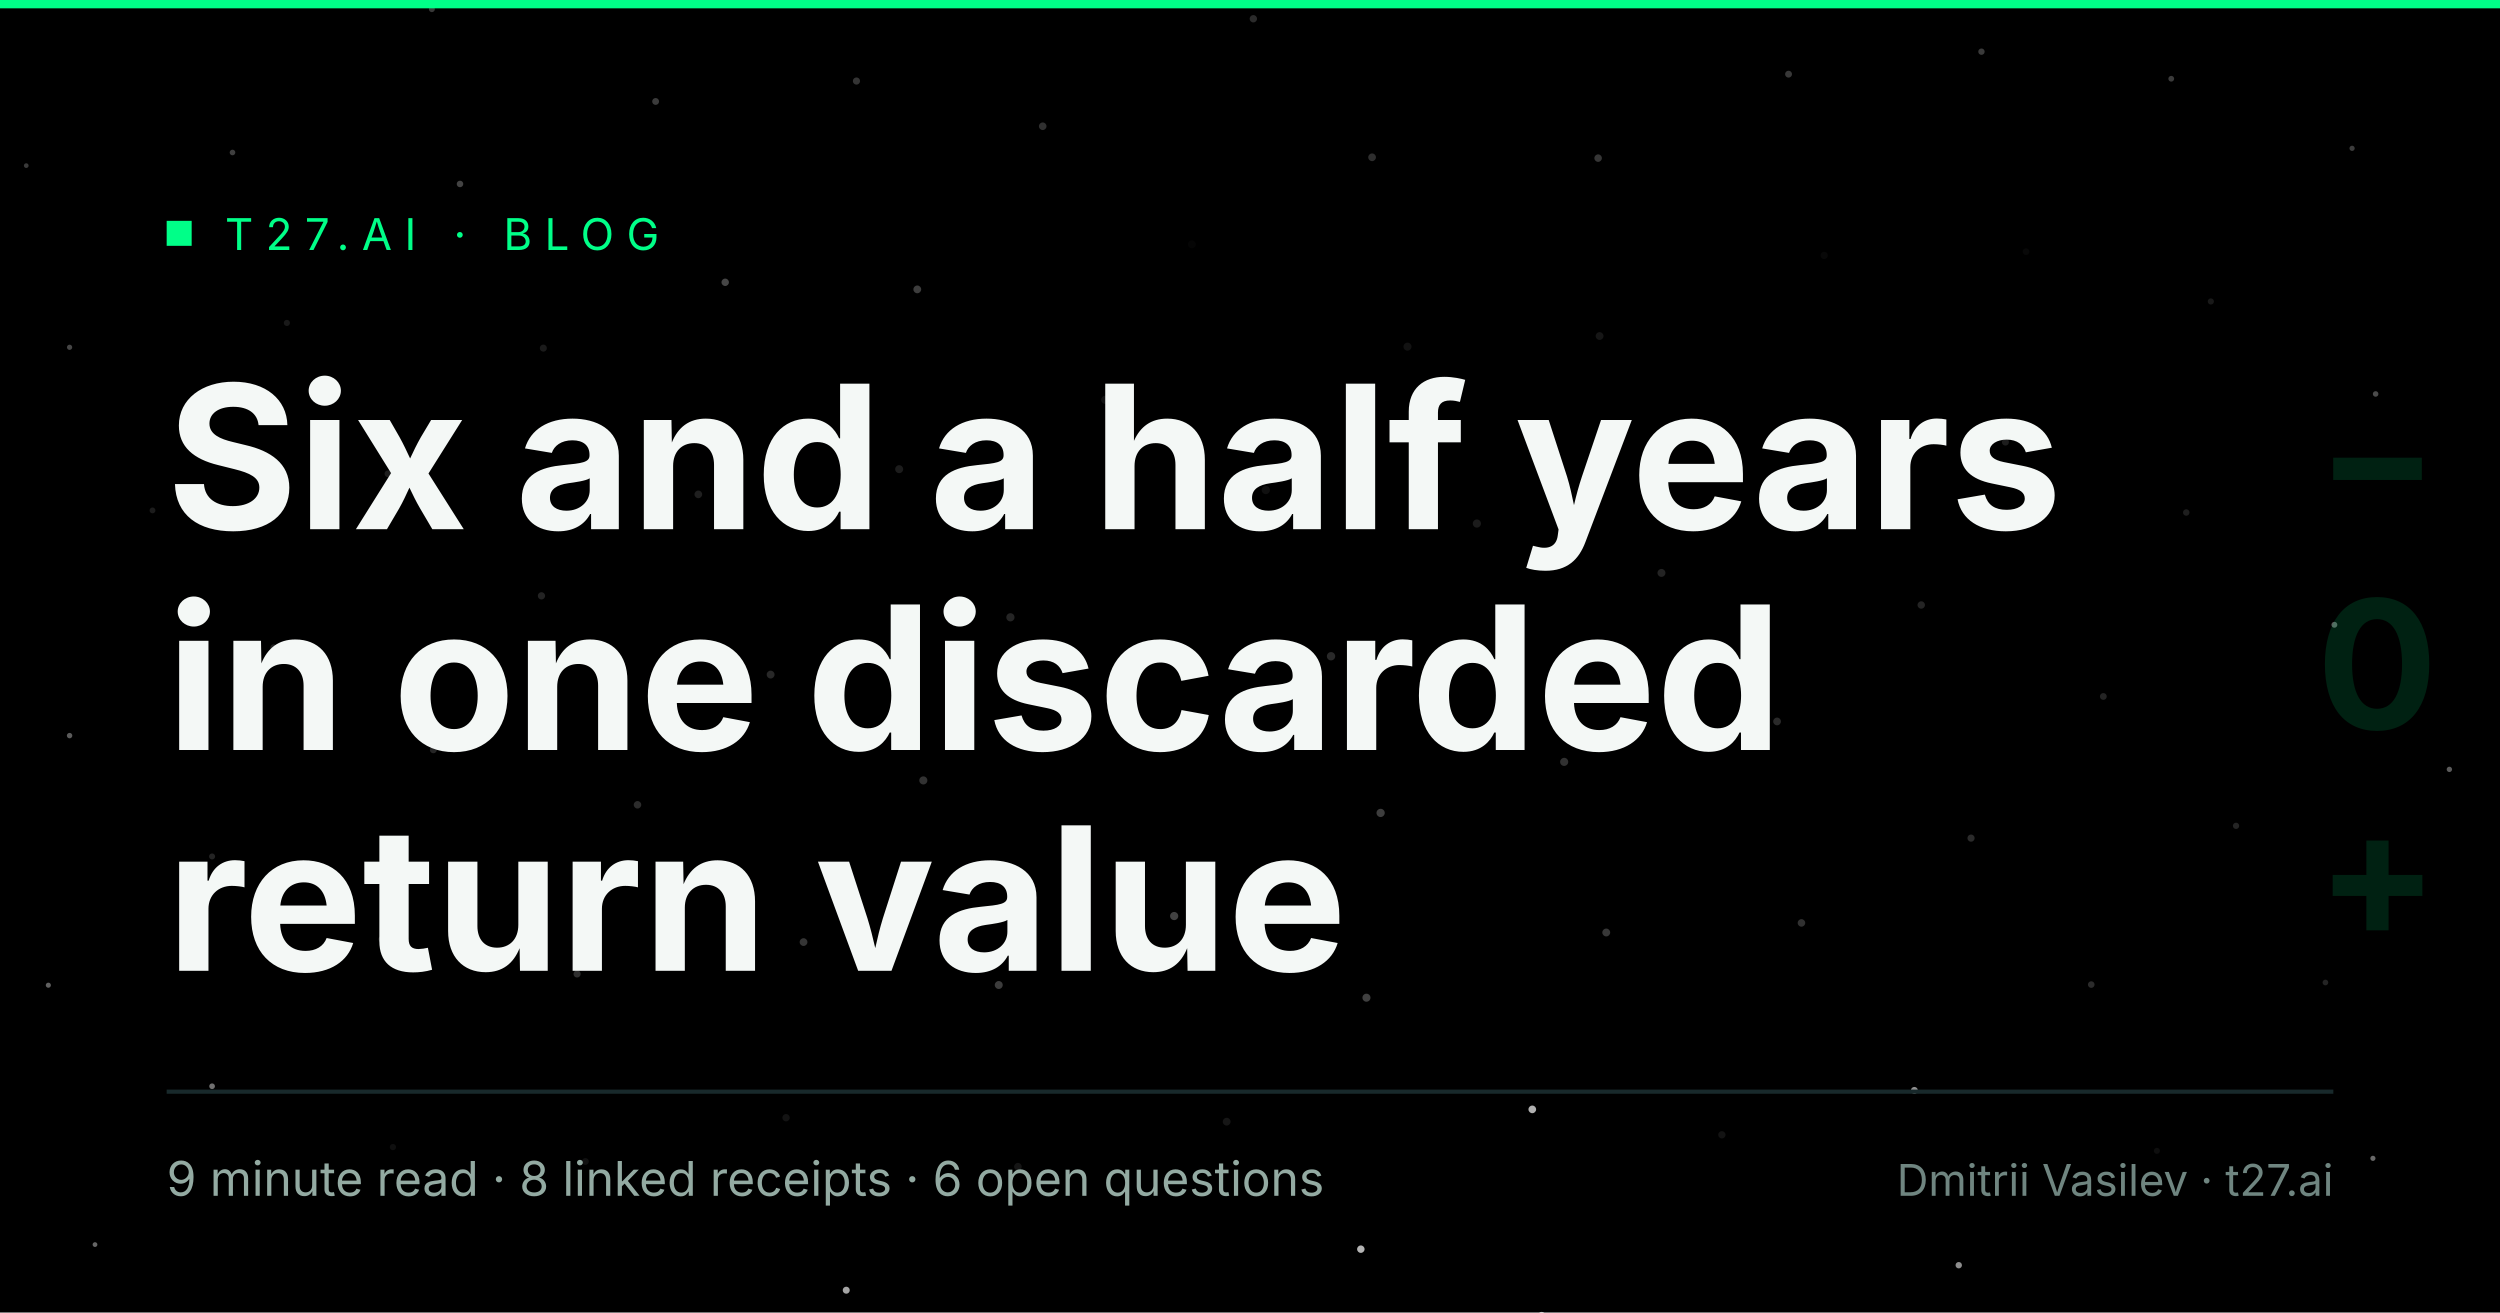
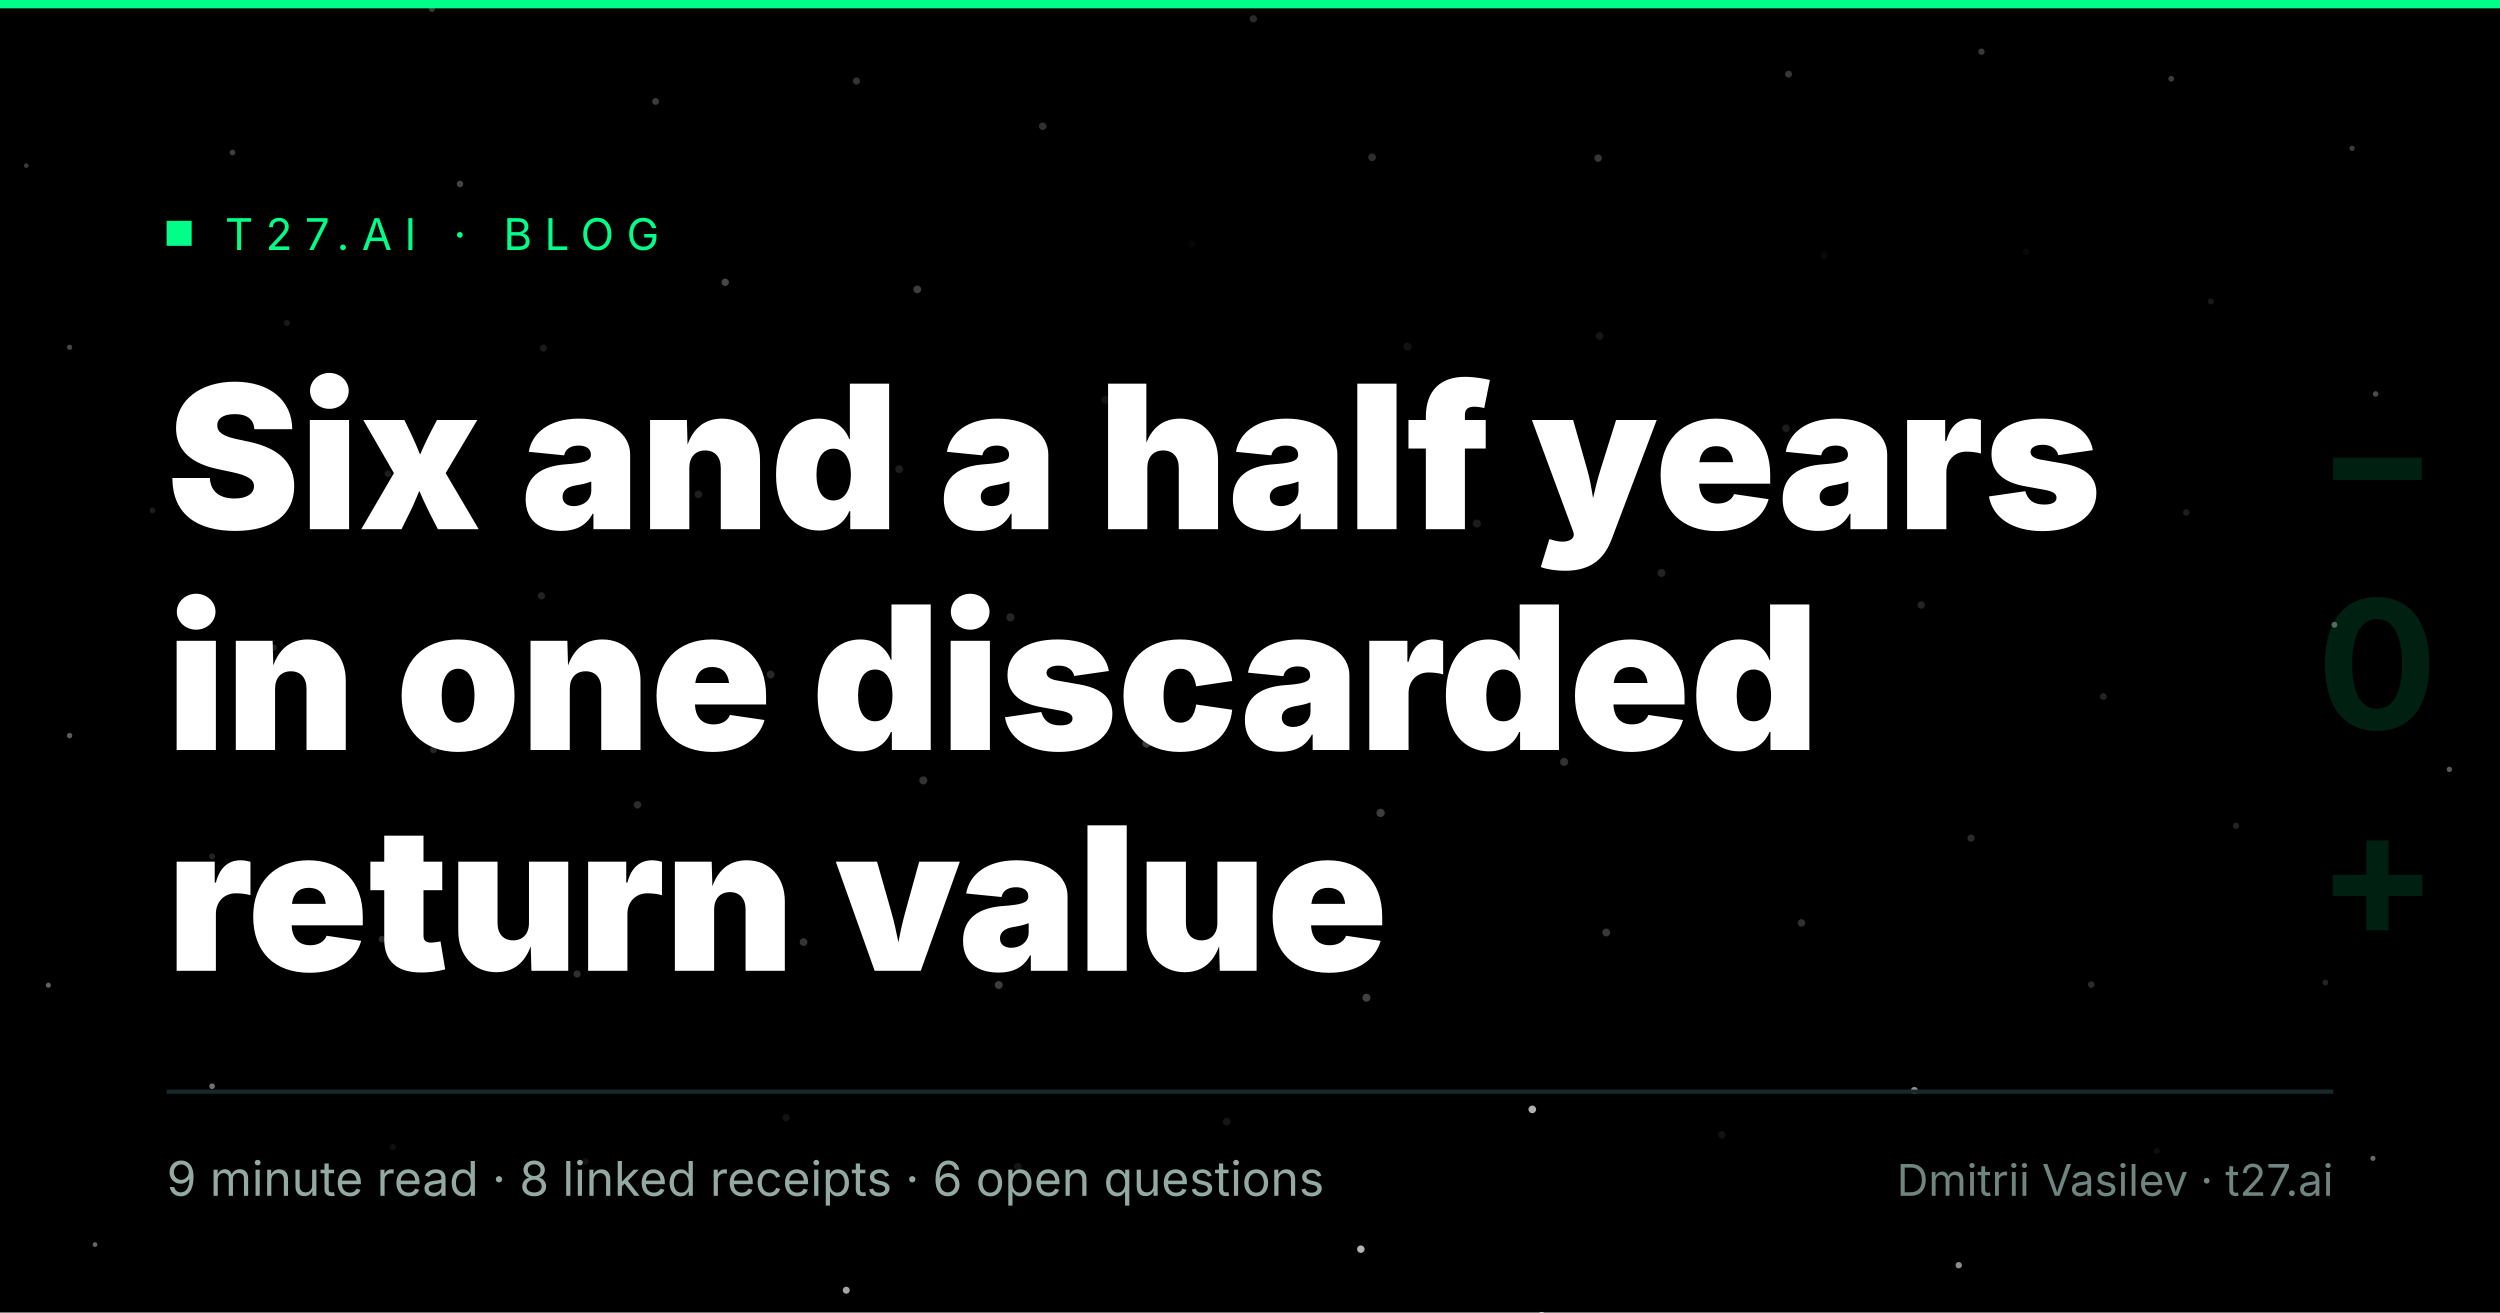
<svg xmlns="http://www.w3.org/2000/svg" width="1200" height="630" viewBox="0 0 1200 630" role="img" aria-label="Six and a half years in one discarded return value">
  <rect width="1200" height="630" fill="#000000" />
  <circle cx="638.9" cy="315.0" r="2.00" fill="#ffffff" opacity="0.164" />
  <circle cx="550.3" cy="356.9" r="1.99" fill="#ffffff" opacity="0.232" />
  <circle cx="607.6" cy="235.2" r="1.98" fill="#ffffff" opacity="0.064" />
  <circle cx="662.7" cy="390.2" r="1.98" fill="#ffffff" opacity="0.242" />
  <circle cx="485.0" cy="296.3" r="1.97" fill="#ffffff" opacity="0.145" />
  <circle cx="708.9" cy="251.3" r="1.96" fill="#ffffff" opacity="0.109" />
  <circle cx="563.6" cy="439.7" r="1.96" fill="#ffffff" opacity="0.257" />
  <circle cx="530.5" cy="191.9" r="1.95" fill="#ffffff" opacity="0.073" />
  <circle cx="750.8" cy="365.7" r="1.95" fill="#ffffff" opacity="0.194" />
  <circle cx="443.2" cy="374.6" r="1.94" fill="#ffffff" opacity="0.198" />
  <circle cx="675.6" cy="166.4" r="1.93" fill="#ffffff" opacity="0.071" />
  <circle cx="655.9" cy="478.9" r="1.93" fill="#ffffff" opacity="0.252" />
  <circle cx="431.6" cy="225.2" r="1.92" fill="#ffffff" opacity="0.110" />
  <circle cx="797.5" cy="275.0" r="1.91" fill="#ffffff" opacity="0.137" />
  <circle cx="479.4" cy="472.8" r="1.91" fill="#ffffff" opacity="0.237" />
  <circle cx="572.1" cy="117.3" r="1.90" fill="#ffffff" opacity="0.022" />
  <circle cx="771.0" cy="447.6" r="1.89" fill="#ffffff" opacity="0.219" />
  <circle cx="369.9" cy="323.8" r="1.89" fill="#ffffff" opacity="0.160" />
  <circle cx="767.8" cy="161.3" r="1.88" fill="#ffffff" opacity="0.089" />
  <circle cx="588.8" cy="538.4" r="1.87" fill="#ffffff" opacity="0.089" />
  <circle cx="440.3" cy="138.9" r="1.87" fill="#ffffff" opacity="0.242" />
  <circle cx="853.0" cy="346.3" r="1.86" fill="#ffffff" opacity="0.167" />
  <circle cx="385.7" cy="452.2" r="1.86" fill="#ffffff" opacity="0.208" />
  <circle cx="658.6" cy="75.5" r="1.85" fill="#ffffff" opacity="0.182" />
  <circle cx="735.5" cy="532.5" r="1.84" fill="#ffffff" opacity="0.691" />
  <circle cx="335.2" cy="237.3" r="1.84" fill="#ffffff" opacity="0.124" />
  <circle cx="857.3" cy="205.6" r="1.83" fill="#ffffff" opacity="0.113" />
  <circle cx="488.6" cy="560.0" r="1.82" fill="#ffffff" opacity="0.084" />
  <circle cx="500.5" cy="60.6" r="1.82" fill="#ffffff" opacity="0.189" />
  <circle cx="864.7" cy="443.0" r="1.81" fill="#ffffff" opacity="0.194" />
  <circle cx="306.0" cy="386.3" r="1.80" fill="#ffffff" opacity="0.174" />
  <circle cx="767.1" cy="75.9" r="1.80" fill="#ffffff" opacity="0.214" />
  <circle cx="653.2" cy="599.6" r="1.79" fill="#ffffff" opacity="0.706" />
  <circle cx="348.1" cy="135.5" r="1.78" fill="#ffffff" opacity="0.274" />
  <circle cx="922.2" cy="290.4" r="1.78" fill="#ffffff" opacity="0.141" />
  <circle cx="377.3" cy="536.5" r="1.77" fill="#ffffff" opacity="0.076" />
  <circle cx="601.6" cy="9.0" r="1.77" fill="#ffffff" opacity="0.168" />
  <circle cx="826.5" cy="544.7" r="1.76" fill="#ffffff" opacity="0.076" />
  <circle cx="259.9" cy="286.0" r="1.75" fill="#ffffff" opacity="0.139" />
  <circle cx="875.6" cy="122.6" r="1.75" fill="#ffffff" opacity="0.033" />
  <circle cx="537.3" cy="632.1" r="1.74" fill="#ffffff" opacity="0.689" />
  <circle cx="411.1" cy="38.9" r="1.73" fill="#ffffff" opacity="0.206" />
  <circle cx="946.1" cy="402.3" r="1.73" fill="#ffffff" opacity="0.169" />
  <circle cx="277.0" cy="467.5" r="1.72" fill="#ffffff" opacity="0.185" />
  <circle cx="727.7" cy="-1.8" r="1.71" fill="#ffffff" opacity="0.181" />
  <circle cx="740.0" cy="631.4" r="1.71" fill="#ffffff" opacity="0.663" />
  <circle cx="260.8" cy="167.1" r="1.70" fill="#ffffff" opacity="0.106" />
  <circle cx="962.6" cy="212.2" r="1.69" fill="#ffffff" opacity="0.117" />
  <circle cx="406.2" cy="619.3" r="1.69" fill="#ffffff" opacity="0.641" />
  <circle cx="918.9" cy="523.4" r="1.67" fill="#ffffff" opacity="0.564" />
  <circle cx="208.0" cy="359.9" r="1.67" fill="#ffffff" opacity="0.152" />
  <circle cx="858.5" cy="35.6" r="1.66" fill="#ffffff" opacity="0.221" />
  <circle cx="314.7" cy="48.7" r="1.65" fill="#ffffff" opacity="0.232" />
  <circle cx="1009.6" cy="334.3" r="1.64" fill="#ffffff" opacity="0.144" />
  <circle cx="281.0" cy="557.5" r="1.64" fill="#ffffff" opacity="0.068" />
  <circle cx="838.8" cy="634.0" r="1.62" fill="#ffffff" opacity="0.611" />
  <circle cx="186.2" cy="227.4" r="1.62" fill="#ffffff" opacity="0.119" />
  <circle cx="972.5" cy="120.8" r="1.61" fill="#ffffff" opacity="0.034" />
  <circle cx="1003.8" cy="472.6" r="1.59" fill="#ffffff" opacity="0.168" />
  <circle cx="183.3" cy="450.8" r="1.58" fill="#ffffff" opacity="0.163" />
  <circle cx="220.8" cy="88.3" r="1.57" fill="#ffffff" opacity="0.262" />
  <circle cx="1049.4" cy="246.0" r="1.56" fill="#ffffff" opacity="0.120" />
  <circle cx="940.2" cy="607.3" r="1.54" fill="#ffffff" opacity="0.551" />
  <circle cx="131.3" cy="310.8" r="1.53" fill="#ffffff" opacity="0.131" />
  <circle cx="951.1" cy="24.8" r="1.53" fill="#ffffff" opacity="0.228" />
  <circle cx="1073.3" cy="396.4" r="1.51" fill="#ffffff" opacity="0.144" />
  <circle cx="188.6" cy="550.6" r="1.50" fill="#ffffff" opacity="0.060" />
  <circle cx="137.7" cy="155.0" r="1.48" fill="#ffffff" opacity="0.100" />
  <circle cx="1061.2" cy="144.7" r="1.48" fill="#ffffff" opacity="0.098" />
  <circle cx="1035.3" cy="552.4" r="1.46" fill="#ffffff" opacity="0.058" />
  <circle cx="101.8" cy="411.1" r="1.45" fill="#ffffff" opacity="0.142" />
  <circle cx="207.3" cy="4.4" r="1.43" fill="#ffffff" opacity="0.220" />
  <circle cx="1120.5" cy="299.9" r="1.42" fill="#ffffff" opacity="0.357" />
  <circle cx="73.2" cy="245.0" r="1.40" fill="#ffffff" opacity="0.111" />
  <circle cx="1042.2" cy="37.8" r="1.39" fill="#ffffff" opacity="0.234" />
  <circle cx="1116.2" cy="471.6" r="1.37" fill="#ffffff" opacity="0.143" />
  <circle cx="101.8" cy="521.4" r="1.37" fill="#ffffff" opacity="0.441" />
  <circle cx="111.6" cy="73.2" r="1.35" fill="#ffffff" opacity="0.247" />
  <circle cx="1140.3" cy="189.1" r="1.34" fill="#ffffff" opacity="0.295" />
  <circle cx="33.4" cy="353.1" r="1.31" fill="#ffffff" opacity="0.357" />
  <circle cx="1175.7" cy="369.3" r="1.29" fill="#ffffff" opacity="0.358" />
  <circle cx="133.6" cy="634.1" r="1.28" fill="#ffffff" opacity="0.458" />
  <circle cx="33.4" cy="166.7" r="1.26" fill="#ffffff" opacity="0.276" />
  <circle cx="1129.0" cy="71.2" r="1.26" fill="#ffffff" opacity="0.239" />
  <circle cx="1139.0" cy="556.0" r="1.24" fill="#ffffff" opacity="0.413" />
  <circle cx="23.2" cy="472.9" r="1.23" fill="#ffffff" opacity="0.381" />
  <circle cx="45.6" cy="597.4" r="1.15" fill="#ffffff" opacity="0.399" />
  <circle cx="12.6" cy="79.5" r="1.13" fill="#ffffff" opacity="0.229" />
-   <text x="1112" y="250" font-family="Inter,Helvetica,Arial,sans-serif" font-size="86" font-weight="700" fill="#00ff88" opacity="0.13">−</text>
-   <text x="1112" y="350" font-family="Inter,Helvetica,Arial,sans-serif" font-size="86" font-weight="700" fill="#00ff88" opacity="0.13">0</text>
-   <text x="1112" y="450" font-family="Inter,Helvetica,Arial,sans-serif" font-size="86" font-weight="700" fill="#00ff88" opacity="0.13">+</text>
+   <text x="1112" y="250" font-family="Inter,DejaVu Sans,Helvetica,Arial,sans-serif" font-size="86" font-weight="700" fill="#00ff88" opacity="0.13">−</text>
+   <text x="1112" y="350" font-family="Inter,DejaVu Sans,Helvetica,Arial,sans-serif" font-size="86" font-weight="700" fill="#00ff88" opacity="0.13">0</text>
+   <text x="1112" y="450" font-family="Inter,DejaVu Sans,Helvetica,Arial,sans-serif" font-size="86" font-weight="700" fill="#00ff88" opacity="0.13">+</text>
  <rect x="0" y="0" width="1200" height="4" fill="#00ff88" />
  <rect x="80" y="106" width="12" height="12" fill="#00ff88" />
-   <text x="108" y="120" font-family="Inter,Helvetica,Arial,sans-serif" font-size="21" letter-spacing="6" fill="#00ff88">T27.AI · BLOG</text>
-   <text x="80" y="254" font-family="Inter,Helvetica,Arial,sans-serif" font-size="96" font-weight="700" fill="#f4f8f6">Six and a half years</text>
-   <text x="80" y="360" font-family="Inter,Helvetica,Arial,sans-serif" font-size="96" font-weight="700" fill="#f4f8f6">in one discarded</text>
-   <text x="80" y="466" font-family="Inter,Helvetica,Arial,sans-serif" font-size="96" font-weight="700" fill="#f4f8f6">return value</text>
+   <text x="108" y="120" font-family="Inter,DejaVu Sans,Helvetica,Arial,sans-serif" font-size="21" letter-spacing="6" fill="#00ff88">T27.AI · BLOG</text>
+   <text x="80" y="254" font-family="Inter,DejaVu Sans,Helvetica,Arial,sans-serif" font-size="96" font-weight="900" fill="#ffffff">Six and a half years</text>
+   <text x="80" y="360" font-family="Inter,DejaVu Sans,Helvetica,Arial,sans-serif" font-size="96" font-weight="900" fill="#ffffff">in one discarded</text>
+   <text x="80" y="466" font-family="Inter,DejaVu Sans,Helvetica,Arial,sans-serif" font-size="96" font-weight="900" fill="#ffffff">return value</text>
  <line x1="80" y1="524" x2="1120" y2="524" stroke="#18292b" stroke-width="2" />
-   <text x="80" y="574" font-family="Inter,Helvetica,Arial,sans-serif" font-size="23" fill="#93aaa2">9 minute read  ·  8 linked receipts  ·  6 open questions</text>
-   <text x="1120" y="574" text-anchor="end" font-family="Inter,Helvetica,Arial,sans-serif" font-size="21" fill="#6f8580">Dmitrii Vasilev · t27.ai</text>
+   <text x="80" y="574" font-family="Inter,DejaVu Sans,Helvetica,Arial,sans-serif" font-size="23" fill="#93aaa2">9 minute read  ·  8 linked receipts  ·  6 open questions</text>
+   <text x="1120" y="574" text-anchor="end" font-family="Inter,DejaVu Sans,Helvetica,Arial,sans-serif" font-size="21" fill="#6f8580">Dmitrii Vasilev · t27.ai</text>
</svg>
